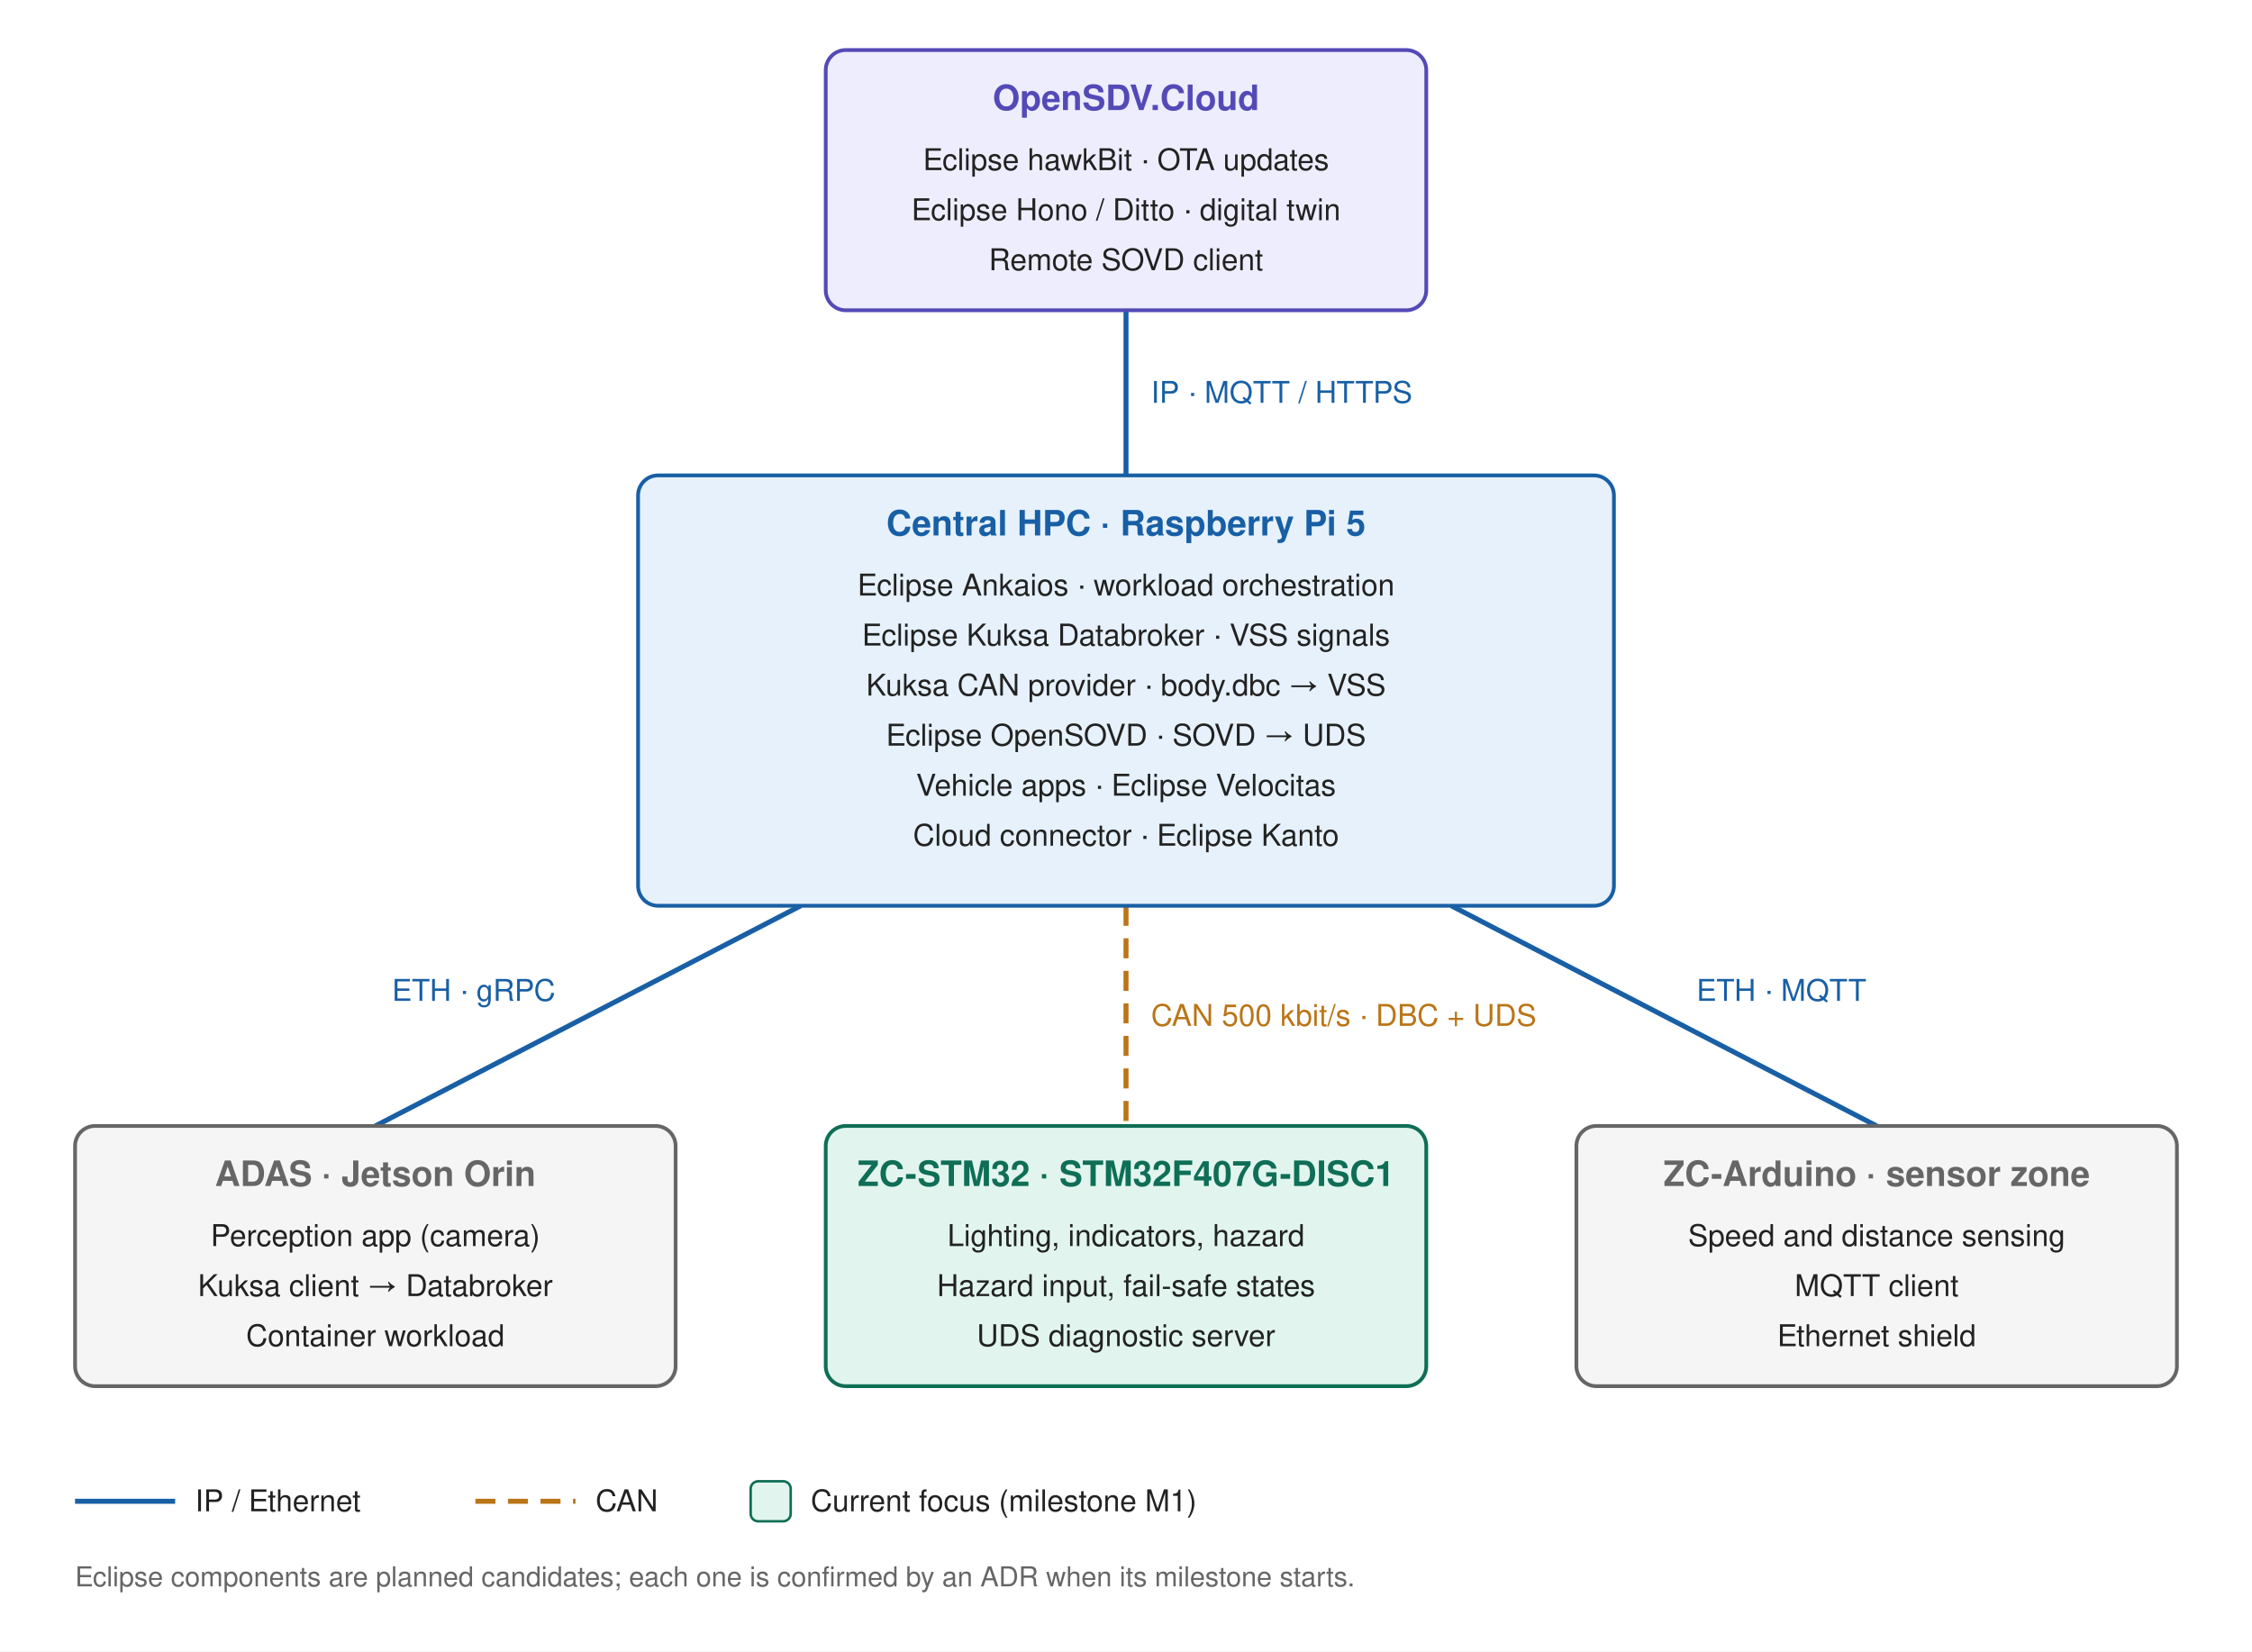
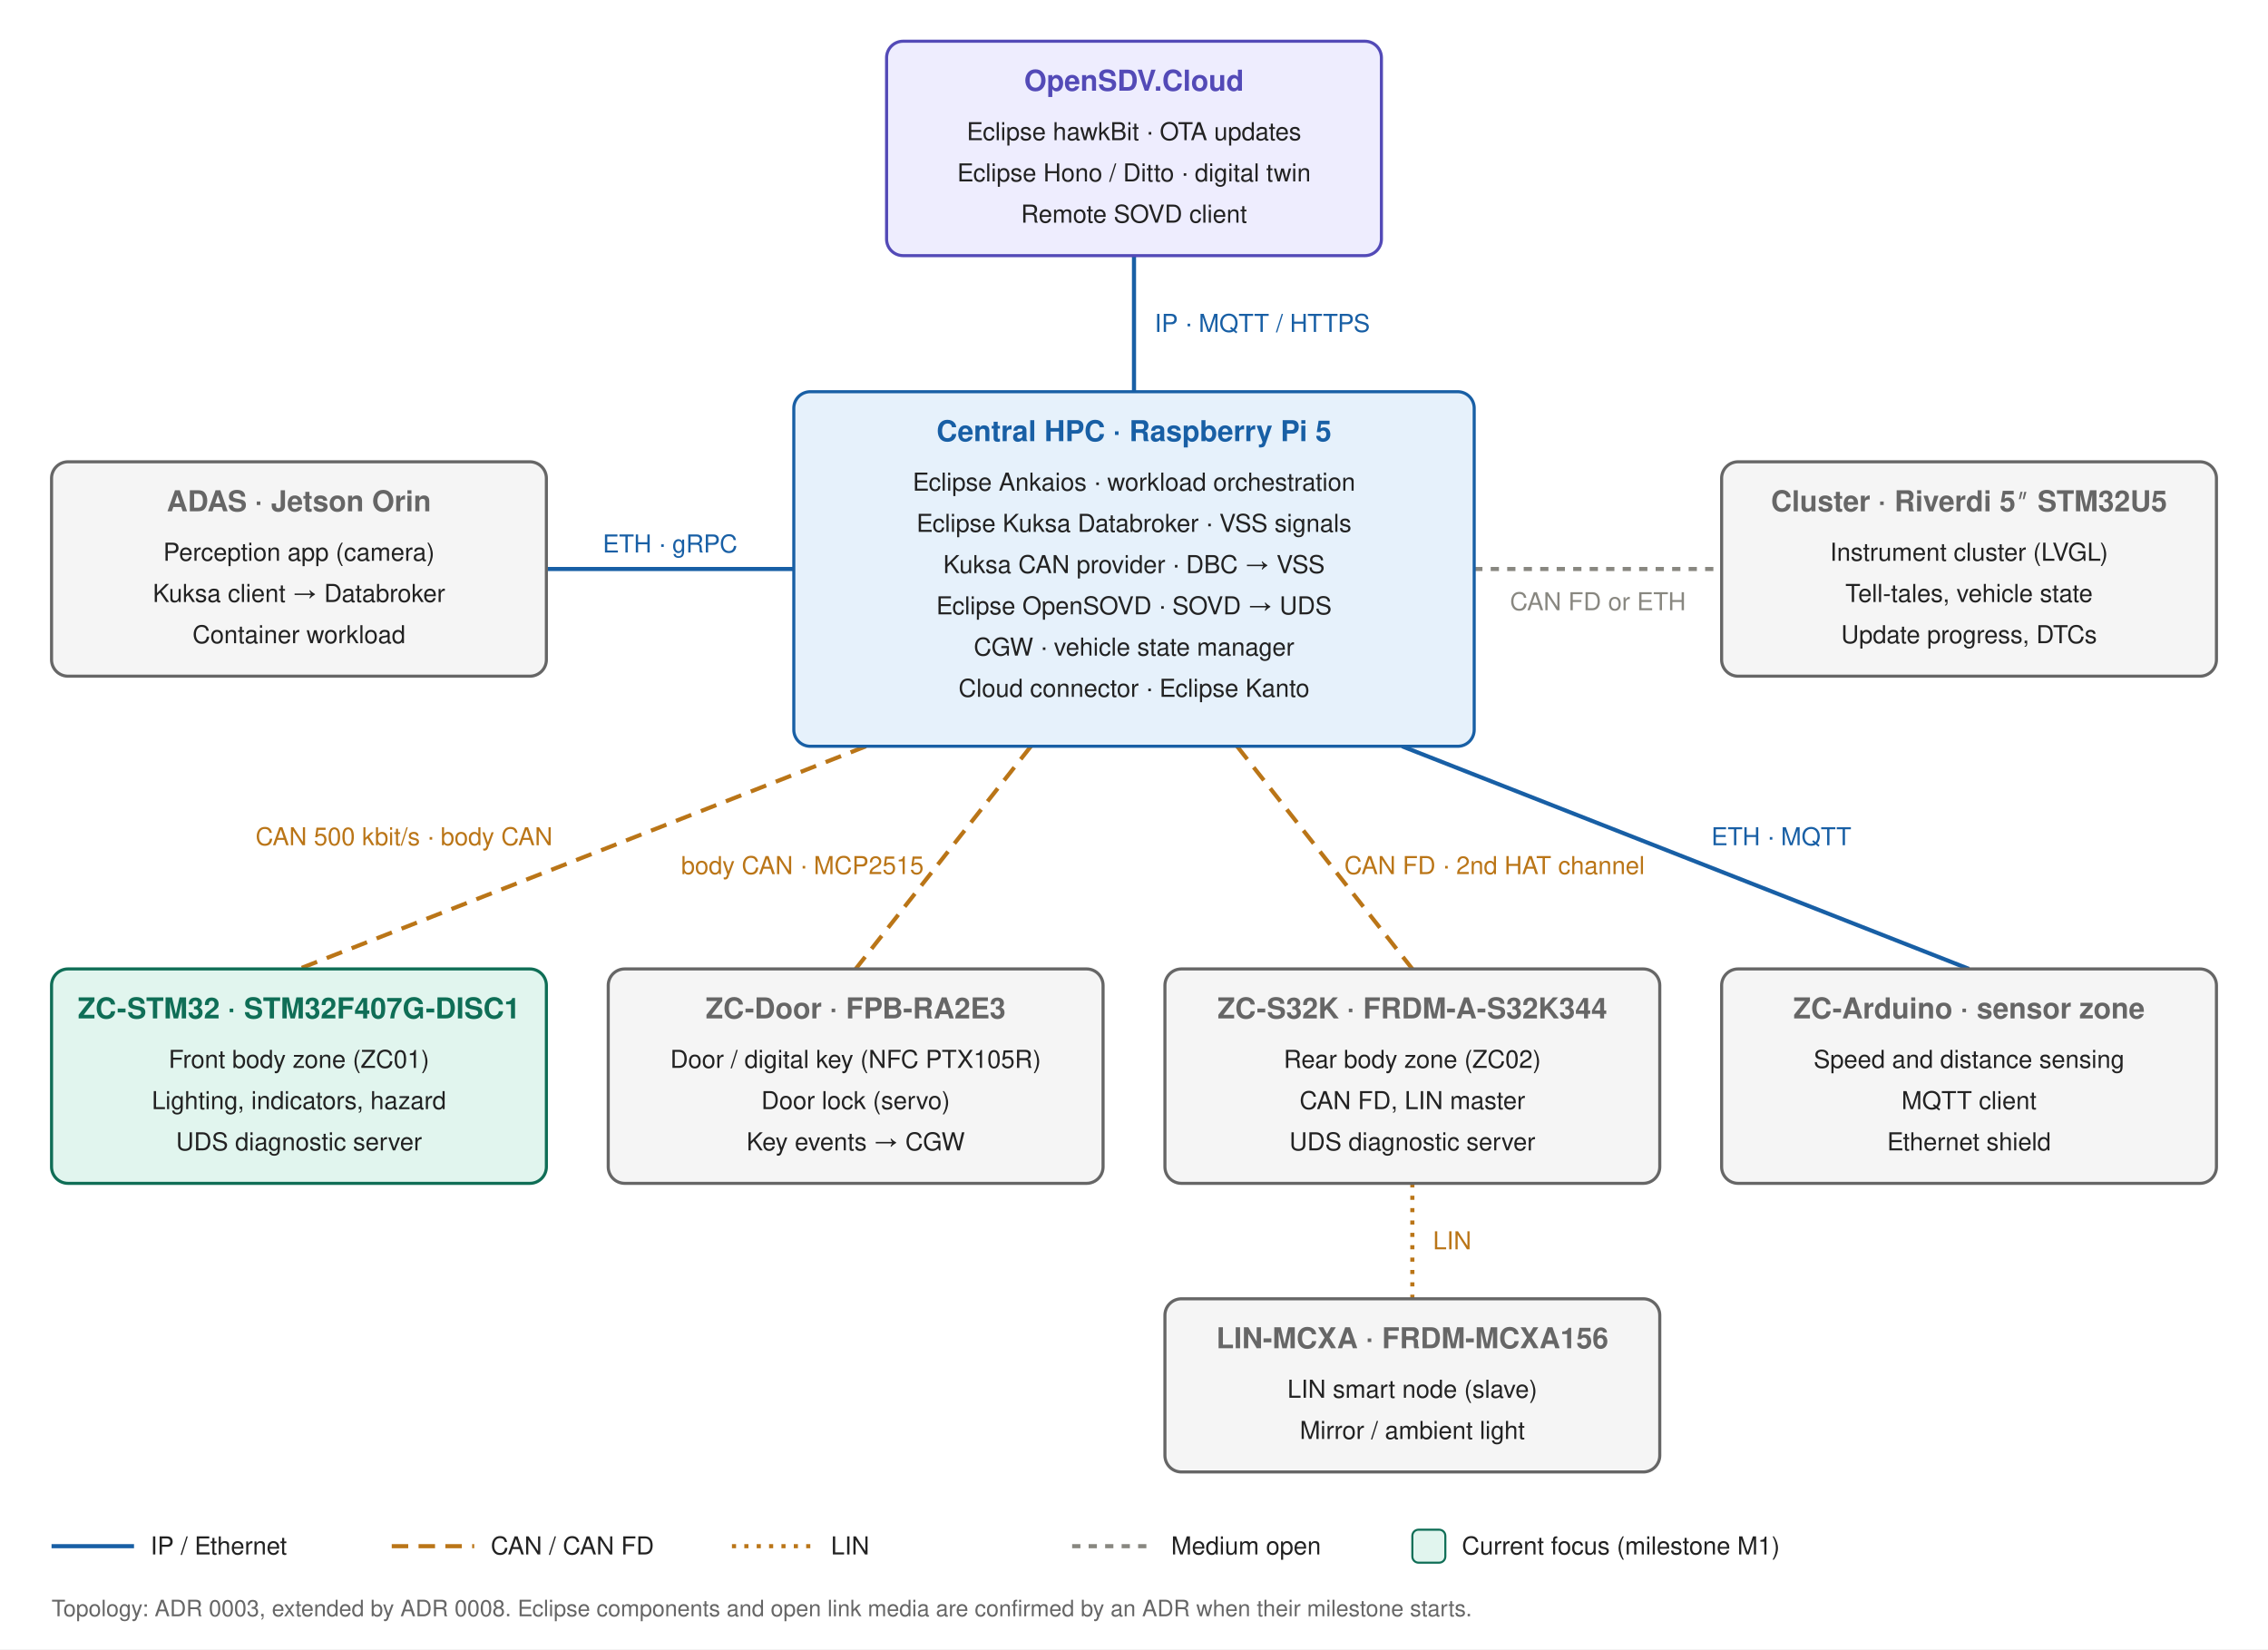
- <svg xmlns="http://www.w3.org/2000/svg" version="1.1" width="900" height="660" viewBox="0 0 900 660" content="&lt;mxfile host=&quot;Electron&quot; type=&quot;device&quot;&gt;&lt;diagram id=&quot;network&quot; name=&quot;Network view&quot;&gt;&lt;mxGraphModel dx=&quot;900&quot; dy=&quot;660&quot; grid=&quot;1&quot; gridSize=&quot;10&quot; guides=&quot;1&quot; page=&quot;1&quot; pageWidth=&quot;900&quot; pageHeight=&quot;660&quot; background=&quot;#FFFFFF&quot;&gt;&lt;root&gt;&lt;mxCell id=&quot;0&quot;/&gt;&lt;mxCell id=&quot;1&quot; parent=&quot;0&quot;/&gt;&lt;mxCell id=&quot;cloud&quot; value=&quot;&amp;lt;b style=&amp;quot;color:#534AB7;font-size:14px&amp;quot;&amp;gt;OpenSDV.Cloud&amp;lt;/b&amp;gt;&amp;lt;br&amp;gt;Eclipse hawkBit · OTA updates&amp;lt;br&amp;gt;Eclipse Hono / Ditto · digital twin&amp;lt;br&amp;gt;Remote SOVD client&quot; style=&quot;rounded=1;arcSize=6;whiteSpace=wrap;html=1;verticalAlign=top;spacingTop=6;fillColor=#EEEDFE;strokeColor=#534AB7;strokeWidth=1.5;fontFamily=Helvetica;fontSize=12;&quot; vertex=&quot;1&quot; parent=&quot;1&quot;&gt;&lt;mxGeometry x=&quot;330&quot; y=&quot;20&quot; width=&quot;240&quot; height=&quot;104&quot; as=&quot;geometry&quot;/&gt;&lt;/mxCell&gt;&lt;mxCell id=&quot;hpc&quot; value=&quot;&amp;lt;b style=&amp;quot;color:#185FA5;font-size:14px&amp;quot;&amp;gt;Central HPC · Raspberry Pi 5&amp;lt;/b&amp;gt;&amp;lt;br&amp;gt;Eclipse Ankaios · workload orchestration&amp;lt;br&amp;gt;Eclipse Kuksa Databroker · VSS signals&amp;lt;br&amp;gt;Kuksa CAN provider · body.dbc → VSS&amp;lt;br&amp;gt;Eclipse OpenSOVD · SOVD → UDS&amp;lt;br&amp;gt;Vehicle apps · Eclipse Velocitas&amp;lt;br&amp;gt;Cloud connector · Eclipse Kanto&quot; style=&quot;rounded=1;arcSize=6;whiteSpace=wrap;html=1;verticalAlign=top;spacingTop=6;fillColor=#E6F1FB;strokeColor=#185FA5;strokeWidth=1.5;fontFamily=Helvetica;fontSize=12;&quot; vertex=&quot;1&quot; parent=&quot;1&quot;&gt;&lt;mxGeometry x=&quot;255&quot; y=&quot;190&quot; width=&quot;390&quot; height=&quot;172&quot; as=&quot;geometry&quot;/&gt;&lt;/mxCell&gt;&lt;mxCell id=&quot;adas&quot; value=&quot;&amp;lt;b style=&amp;quot;color:#666666;font-size:14px&amp;quot;&amp;gt;ADAS · Jetson Orin&amp;lt;/b&amp;gt;&amp;lt;br&amp;gt;Perception app (camera)&amp;lt;br&amp;gt;Kuksa client → Databroker&amp;lt;br&amp;gt;Container workload&quot; style=&quot;rounded=1;arcSize=6;whiteSpace=wrap;html=1;verticalAlign=top;spacingTop=6;fillColor=#F5F5F5;strokeColor=#666666;strokeWidth=1.5;fontFamily=Helvetica;fontSize=12;&quot; vertex=&quot;1&quot; parent=&quot;1&quot;&gt;&lt;mxGeometry x=&quot;30&quot; y=&quot;450&quot; width=&quot;240&quot; height=&quot;104&quot; as=&quot;geometry&quot;/&gt;&lt;/mxCell&gt;&lt;mxCell id=&quot;stm32&quot; value=&quot;&amp;lt;b style=&amp;quot;color:#0F6E56;font-size:14px&amp;quot;&amp;gt;ZC-STM32 · STM32F407G-DISC1&amp;lt;/b&amp;gt;&amp;lt;br&amp;gt;Lighting, indicators, hazard&amp;lt;br&amp;gt;Hazard input, fail-safe states&amp;lt;br&amp;gt;UDS diagnostic server&quot; style=&quot;rounded=1;arcSize=6;whiteSpace=wrap;html=1;verticalAlign=top;spacingTop=6;fillColor=#E1F5EE;strokeColor=#0F6E56;strokeWidth=1.5;fontFamily=Helvetica;fontSize=12;&quot; vertex=&quot;1&quot; parent=&quot;1&quot;&gt;&lt;mxGeometry x=&quot;330&quot; y=&quot;450&quot; width=&quot;240&quot; height=&quot;104&quot; as=&quot;geometry&quot;/&gt;&lt;/mxCell&gt;&lt;mxCell id=&quot;ardu&quot; value=&quot;&amp;lt;b style=&amp;quot;color:#666666;font-size:14px&amp;quot;&amp;gt;ZC-Arduino · sensor zone&amp;lt;/b&amp;gt;&amp;lt;br&amp;gt;Speed and distance sensing&amp;lt;br&amp;gt;MQTT client&amp;lt;br&amp;gt;Ethernet shield&quot; style=&quot;rounded=1;arcSize=6;whiteSpace=wrap;html=1;verticalAlign=top;spacingTop=6;fillColor=#F5F5F5;strokeColor=#666666;strokeWidth=1.5;fontFamily=Helvetica;fontSize=12;&quot; vertex=&quot;1&quot; parent=&quot;1&quot;&gt;&lt;mxGeometry x=&quot;630&quot; y=&quot;450&quot; width=&quot;240&quot; height=&quot;104&quot; as=&quot;geometry&quot;/&gt;&lt;/mxCell&gt;&lt;mxCell id=&quot;e0&quot; value=&quot;IP · MQTT / HTTPS&quot; style=&quot;endArrow=none;html=1;strokeColor=#185FA5;strokeWidth=2;fontColor=#185FA5;fontSize=12;labelBackgroundColor=#FFFFFF;&quot; edge=&quot;1&quot; parent=&quot;1&quot; source=&quot;cloud&quot; target=&quot;hpc&quot;&gt;&lt;mxGeometry relative=&quot;1&quot; as=&quot;geometry&quot;/&gt;&lt;/mxCell&gt;&lt;mxCell id=&quot;e1&quot; value=&quot;ETH · gRPC&quot; style=&quot;endArrow=none;html=1;strokeColor=#185FA5;strokeWidth=2;fontColor=#185FA5;fontSize=12;labelBackgroundColor=#FFFFFF;&quot; edge=&quot;1&quot; parent=&quot;1&quot; source=&quot;hpc&quot; target=&quot;adas&quot;&gt;&lt;mxGeometry relative=&quot;1&quot; as=&quot;geometry&quot;/&gt;&lt;/mxCell&gt;&lt;mxCell id=&quot;e2&quot; value=&quot;CAN 500 kbit/s · DBC + UDS&quot; style=&quot;endArrow=none;html=1;strokeColor=#BA7517;strokeWidth=2;fontColor=#BA7517;fontSize=12;labelBackgroundColor=#FFFFFF;dashed=1;dashPattern=8 5;&quot; edge=&quot;1&quot; parent=&quot;1&quot; source=&quot;hpc&quot; target=&quot;stm32&quot;&gt;&lt;mxGeometry relative=&quot;1&quot; as=&quot;geometry&quot;/&gt;&lt;/mxCell&gt;&lt;mxCell id=&quot;e3&quot; value=&quot;ETH · MQTT&quot; style=&quot;endArrow=none;html=1;strokeColor=#185FA5;strokeWidth=2;fontColor=#185FA5;fontSize=12;labelBackgroundColor=#FFFFFF;&quot; edge=&quot;1&quot; parent=&quot;1&quot; source=&quot;hpc&quot; target=&quot;ardu&quot;&gt;&lt;mxGeometry relative=&quot;1&quot; as=&quot;geometry&quot;/&gt;&lt;/mxCell&gt;&lt;mxCell id=&quot;lg_eth&quot; value=&quot;&amp;lt;span style=&amp;quot;color:#185FA5&amp;quot;&amp;gt;━━&amp;lt;/span&amp;gt; IP / Ethernet   &amp;lt;span style=&amp;quot;color:#BA7517&amp;quot;&amp;gt;╍╍&amp;lt;/span&amp;gt; CAN   &amp;lt;span style=&amp;quot;background:#E1F5EE&amp;quot;&amp;gt;&amp;amp;nbsp;&amp;amp;nbsp;&amp;amp;nbsp;&amp;lt;/span&amp;gt; Current focus (milestone M1)&quot; style=&quot;text;html=1;align=left;verticalAlign=middle;fontFamily=Helvetica;fontSize=12;fontColor=#444444;&quot; vertex=&quot;1&quot; parent=&quot;1&quot;&gt;&lt;mxGeometry x=&quot;30&quot; y=&quot;590&quot; width=&quot;600&quot; height=&quot;20&quot; as=&quot;geometry&quot;/&gt;&lt;/mxCell&gt;&lt;mxCell id=&quot;lg_note&quot; value=&quot;Eclipse components are planned candidates; each one is confirmed by an ADR when its milestone starts.&quot; style=&quot;text;html=1;align=left;verticalAlign=middle;fontFamily=Helvetica;fontSize=12;fontColor=#444444;&quot; vertex=&quot;1&quot; parent=&quot;1&quot;&gt;&lt;mxGeometry x=&quot;30&quot; y=&quot;620&quot; width=&quot;840&quot; height=&quot;20&quot; as=&quot;geometry&quot;/&gt;&lt;/mxCell&gt;&lt;/root&gt;&lt;/mxGraphModel&gt;&lt;/diagram&gt;&lt;/mxfile&gt;">
-   <rect x="0" y="0" width="900" height="660" fill="#FFFFFF" />
-   <line x1="450" y1="124" x2="450" y2="190" stroke="#185FA5" stroke-width="2" />
-   <text x="460" y="161" font-family="Helvetica, Arial, sans-serif" font-size="12" font-weight="normal" text-anchor="start" fill="#185FA5">IP · MQTT / HTTPS</text>
-   <line x1="320" y1="362" x2="150" y2="450" stroke="#185FA5" stroke-width="2" />
-   <text x="222" y="400" font-family="Helvetica, Arial, sans-serif" font-size="12" font-weight="normal" text-anchor="end" fill="#185FA5">ETH · gRPC</text>
-   <line x1="450" y1="362" x2="450" y2="450" stroke="#BA7517" stroke-width="2" stroke-dasharray="8 5" />
-   <text x="460" y="410" font-family="Helvetica, Arial, sans-serif" font-size="12" font-weight="normal" text-anchor="start" fill="#BA7517">CAN 500 kbit/s · DBC + UDS</text>
-   <line x1="580" y1="362" x2="750" y2="450" stroke="#185FA5" stroke-width="2" />
-   <text x="678" y="400" font-family="Helvetica, Arial, sans-serif" font-size="12" font-weight="normal" text-anchor="start" fill="#185FA5">ETH · MQTT</text>
-   <rect x="330" y="20" width="240" height="104" rx="8" fill="#EEEDFE" stroke="#534AB7" stroke-width="1.5" />
-   <text x="450.0" y="44" font-family="Helvetica, Arial, sans-serif" font-size="14" font-weight="bold" text-anchor="middle" fill="#534AB7">OpenSDV.Cloud</text>
-   <text x="450.0" y="68" font-family="Helvetica, Arial, sans-serif" font-size="12" font-weight="normal" text-anchor="middle" fill="#222222">Eclipse hawkBit · OTA updates</text>
-   <text x="450.0" y="88" font-family="Helvetica, Arial, sans-serif" font-size="12" font-weight="normal" text-anchor="middle" fill="#222222">Eclipse Hono / Ditto · digital twin</text>
-   <text x="450.0" y="108" font-family="Helvetica, Arial, sans-serif" font-size="12" font-weight="normal" text-anchor="middle" fill="#222222">Remote SOVD client</text>
-   <rect x="255" y="190" width="390" height="172" rx="8" fill="#E6F1FB" stroke="#185FA5" stroke-width="1.5" />
-   <text x="450.0" y="214" font-family="Helvetica, Arial, sans-serif" font-size="14" font-weight="bold" text-anchor="middle" fill="#185FA5">Central HPC · Raspberry Pi 5</text>
-   <text x="450.0" y="238" font-family="Helvetica, Arial, sans-serif" font-size="12" font-weight="normal" text-anchor="middle" fill="#222222">Eclipse Ankaios · workload orchestration</text>
-   <text x="450.0" y="258" font-family="Helvetica, Arial, sans-serif" font-size="12" font-weight="normal" text-anchor="middle" fill="#222222">Eclipse Kuksa Databroker · VSS signals</text>
-   <text x="450.0" y="278" font-family="Helvetica, Arial, sans-serif" font-size="12" font-weight="normal" text-anchor="middle" fill="#222222">Kuksa CAN provider · body.dbc → VSS</text>
-   <text x="450.0" y="298" font-family="Helvetica, Arial, sans-serif" font-size="12" font-weight="normal" text-anchor="middle" fill="#222222">Eclipse OpenSOVD · SOVD → UDS</text>
-   <text x="450.0" y="318" font-family="Helvetica, Arial, sans-serif" font-size="12" font-weight="normal" text-anchor="middle" fill="#222222">Vehicle apps · Eclipse Velocitas</text>
-   <text x="450.0" y="338" font-family="Helvetica, Arial, sans-serif" font-size="12" font-weight="normal" text-anchor="middle" fill="#222222">Cloud connector · Eclipse Kanto</text>
-   <rect x="30" y="450" width="240" height="104" rx="8" fill="#F5F5F5" stroke="#666666" stroke-width="1.5" />
-   <text x="150.0" y="474" font-family="Helvetica, Arial, sans-serif" font-size="14" font-weight="bold" text-anchor="middle" fill="#666666">ADAS · Jetson Orin</text>
-   <text x="150.0" y="498" font-family="Helvetica, Arial, sans-serif" font-size="12" font-weight="normal" text-anchor="middle" fill="#222222">Perception app (camera)</text>
-   <text x="150.0" y="518" font-family="Helvetica, Arial, sans-serif" font-size="12" font-weight="normal" text-anchor="middle" fill="#222222">Kuksa client → Databroker</text>
-   <text x="150.0" y="538" font-family="Helvetica, Arial, sans-serif" font-size="12" font-weight="normal" text-anchor="middle" fill="#222222">Container workload</text>
-   <rect x="330" y="450" width="240" height="104" rx="8" fill="#E1F5EE" stroke="#0F6E56" stroke-width="1.5" />
-   <text x="450.0" y="474" font-family="Helvetica, Arial, sans-serif" font-size="14" font-weight="bold" text-anchor="middle" fill="#0F6E56">ZC-STM32 · STM32F407G-DISC1</text>
-   <text x="450.0" y="498" font-family="Helvetica, Arial, sans-serif" font-size="12" font-weight="normal" text-anchor="middle" fill="#222222">Lighting, indicators, hazard</text>
-   <text x="450.0" y="518" font-family="Helvetica, Arial, sans-serif" font-size="12" font-weight="normal" text-anchor="middle" fill="#222222">Hazard input, fail-safe states</text>
-   <text x="450.0" y="538" font-family="Helvetica, Arial, sans-serif" font-size="12" font-weight="normal" text-anchor="middle" fill="#222222">UDS diagnostic server</text>
-   <rect x="630" y="450" width="240" height="104" rx="8" fill="#F5F5F5" stroke="#666666" stroke-width="1.5" />
-   <text x="750.0" y="474" font-family="Helvetica, Arial, sans-serif" font-size="14" font-weight="bold" text-anchor="middle" fill="#666666">ZC-Arduino · sensor zone</text>
-   <text x="750.0" y="498" font-family="Helvetica, Arial, sans-serif" font-size="12" font-weight="normal" text-anchor="middle" fill="#222222">Speed and distance sensing</text>
-   <text x="750.0" y="518" font-family="Helvetica, Arial, sans-serif" font-size="12" font-weight="normal" text-anchor="middle" fill="#222222">MQTT client</text>
-   <text x="750.0" y="538" font-family="Helvetica, Arial, sans-serif" font-size="12" font-weight="normal" text-anchor="middle" fill="#222222">Ethernet shield</text>
-   <line x1="30" y1="600" x2="70" y2="600" stroke="#185FA5" stroke-width="2" />
-   <text x="78" y="604" font-family="Helvetica, Arial, sans-serif" font-size="12" font-weight="normal" text-anchor="start" fill="#222222">IP / Ethernet</text>
-   <line x1="190" y1="600" x2="230" y2="600" stroke="#BA7517" stroke-width="2" stroke-dasharray="8 5" />
-   <text x="238" y="604" font-family="Helvetica, Arial, sans-serif" font-size="12" font-weight="normal" text-anchor="start" fill="#222222">CAN</text>
-   <rect x="300" y="592" width="16" height="16" rx="3" fill="#E1F5EE" stroke="#0F6E56" />
-   <text x="324" y="604" font-family="Helvetica, Arial, sans-serif" font-size="12" font-weight="normal" text-anchor="start" fill="#222222">Current focus (milestone M1)</text>
-   <text x="30" y="634" font-family="Helvetica, Arial, sans-serif" font-size="11" font-weight="normal" text-anchor="start" fill="#666666">Eclipse components are planned candidates; each one is confirmed by an ADR when its milestone starts.</text>
+ <svg xmlns="http://www.w3.org/2000/svg" version="1.1" width="1100" height="800" viewBox="0 0 1100 800" content="&lt;mxfile host=&quot;Electron&quot; type=&quot;device&quot;&gt;&lt;diagram id=&quot;network&quot; name=&quot;Network view&quot;&gt;&lt;mxGraphModel dx=&quot;1100&quot; dy=&quot;800&quot; grid=&quot;1&quot; gridSize=&quot;10&quot; guides=&quot;1&quot; page=&quot;1&quot; pageWidth=&quot;1100&quot; pageHeight=&quot;800&quot; background=&quot;#FFFFFF&quot;&gt;&lt;root&gt;&lt;mxCell id=&quot;0&quot;/&gt;&lt;mxCell id=&quot;1&quot; parent=&quot;0&quot;/&gt;&lt;mxCell id=&quot;cloud&quot; value=&quot;&amp;lt;b style=&amp;quot;color:#534AB7;font-size:14px&amp;quot;&amp;gt;OpenSDV.Cloud&amp;lt;/b&amp;gt;&amp;lt;br&amp;gt;Eclipse hawkBit · OTA updates&amp;lt;br&amp;gt;Eclipse Hono / Ditto · digital twin&amp;lt;br&amp;gt;Remote SOVD client&quot; style=&quot;rounded=1;arcSize=6;whiteSpace=wrap;html=1;verticalAlign=top;spacingTop=6;fillColor=#EEEDFE;strokeColor=#534AB7;strokeWidth=1.5;fontFamily=Helvetica;fontSize=12;&quot; vertex=&quot;1&quot; parent=&quot;1&quot;&gt;&lt;mxGeometry x=&quot;430&quot; y=&quot;20&quot; width=&quot;240&quot; height=&quot;104&quot; as=&quot;geometry&quot;/&gt;&lt;/mxCell&gt;&lt;mxCell id=&quot;hpc&quot; value=&quot;&amp;lt;b style=&amp;quot;color:#185FA5;font-size:14px&amp;quot;&amp;gt;Central HPC · Raspberry Pi 5&amp;lt;/b&amp;gt;&amp;lt;br&amp;gt;Eclipse Ankaios · workload orchestration&amp;lt;br&amp;gt;Eclipse Kuksa Databroker · VSS signals&amp;lt;br&amp;gt;Kuksa CAN provider · DBC → VSS&amp;lt;br&amp;gt;Eclipse OpenSOVD · SOVD → UDS&amp;lt;br&amp;gt;CGW · vehicle state manager&amp;lt;br&amp;gt;Cloud connector · Eclipse Kanto&quot; style=&quot;rounded=1;arcSize=6;whiteSpace=wrap;html=1;verticalAlign=top;spacingTop=6;fillColor=#E6F1FB;strokeColor=#185FA5;strokeWidth=1.5;fontFamily=Helvetica;fontSize=12;&quot; vertex=&quot;1&quot; parent=&quot;1&quot;&gt;&lt;mxGeometry x=&quot;385&quot; y=&quot;190&quot; width=&quot;330&quot; height=&quot;172&quot; as=&quot;geometry&quot;/&gt;&lt;/mxCell&gt;&lt;mxCell id=&quot;adas&quot; value=&quot;&amp;lt;b style=&amp;quot;color:#666666;font-size:14px&amp;quot;&amp;gt;ADAS · Jetson Orin&amp;lt;/b&amp;gt;&amp;lt;br&amp;gt;Perception app (camera)&amp;lt;br&amp;gt;Kuksa client → Databroker&amp;lt;br&amp;gt;Container workload&quot; style=&quot;rounded=1;arcSize=6;whiteSpace=wrap;html=1;verticalAlign=top;spacingTop=6;fillColor=#F5F5F5;strokeColor=#666666;strokeWidth=1.5;fontFamily=Helvetica;fontSize=12;&quot; vertex=&quot;1&quot; parent=&quot;1&quot;&gt;&lt;mxGeometry x=&quot;25&quot; y=&quot;224&quot; width=&quot;240&quot; height=&quot;104&quot; as=&quot;geometry&quot;/&gt;&lt;/mxCell&gt;&lt;mxCell id=&quot;cluster&quot; value=&quot;&amp;lt;b style=&amp;quot;color:#666666;font-size:14px&amp;quot;&amp;gt;Cluster · Riverdi 5″ STM32U5&amp;lt;/b&amp;gt;&amp;lt;br&amp;gt;Instrument cluster (LVGL)&amp;lt;br&amp;gt;Tell-tales, vehicle state&amp;lt;br&amp;gt;Update progress, DTCs&quot; style=&quot;rounded=1;arcSize=6;whiteSpace=wrap;html=1;verticalAlign=top;spacingTop=6;fillColor=#F5F5F5;strokeColor=#666666;strokeWidth=1.5;fontFamily=Helvetica;fontSize=12;&quot; vertex=&quot;1&quot; parent=&quot;1&quot;&gt;&lt;mxGeometry x=&quot;835&quot; y=&quot;224&quot; width=&quot;240&quot; height=&quot;104&quot; as=&quot;geometry&quot;/&gt;&lt;/mxCell&gt;&lt;mxCell id=&quot;stm32&quot; value=&quot;&amp;lt;b style=&amp;quot;color:#0F6E56;font-size:14px&amp;quot;&amp;gt;ZC-STM32 · STM32F407G-DISC1&amp;lt;/b&amp;gt;&amp;lt;br&amp;gt;Front body zone (ZC01)&amp;lt;br&amp;gt;Lighting, indicators, hazard&amp;lt;br&amp;gt;UDS diagnostic server&quot; style=&quot;rounded=1;arcSize=6;whiteSpace=wrap;html=1;verticalAlign=top;spacingTop=6;fillColor=#E1F5EE;strokeColor=#0F6E56;strokeWidth=1.5;fontFamily=Helvetica;fontSize=12;&quot; vertex=&quot;1&quot; parent=&quot;1&quot;&gt;&lt;mxGeometry x=&quot;25&quot; y=&quot;470&quot; width=&quot;240&quot; height=&quot;104&quot; as=&quot;geometry&quot;/&gt;&lt;/mxCell&gt;&lt;mxCell id=&quot;door&quot; value=&quot;&amp;lt;b style=&amp;quot;color:#666666;font-size:14px&amp;quot;&amp;gt;ZC-Door · FPB-RA2E3&amp;lt;/b&amp;gt;&amp;lt;br&amp;gt;Door / digital key (NFC PTX105R)&amp;lt;br&amp;gt;Door lock (servo)&amp;lt;br&amp;gt;Key events → CGW&quot; style=&quot;rounded=1;arcSize=6;whiteSpace=wrap;html=1;verticalAlign=top;spacingTop=6;fillColor=#F5F5F5;strokeColor=#666666;strokeWidth=1.5;fontFamily=Helvetica;fontSize=12;&quot; vertex=&quot;1&quot; parent=&quot;1&quot;&gt;&lt;mxGeometry x=&quot;295&quot; y=&quot;470&quot; width=&quot;240&quot; height=&quot;104&quot; as=&quot;geometry&quot;/&gt;&lt;/mxCell&gt;&lt;mxCell id=&quot;s32k&quot; value=&quot;&amp;lt;b style=&amp;quot;color:#666666;font-size:14px&amp;quot;&amp;gt;ZC-S32K · FRDM-A-S32K344&amp;lt;/b&amp;gt;&amp;lt;br&amp;gt;Rear body zone (ZC02)&amp;lt;br&amp;gt;CAN FD, LIN master&amp;lt;br&amp;gt;UDS diagnostic server&quot; style=&quot;rounded=1;arcSize=6;whiteSpace=wrap;html=1;verticalAlign=top;spacingTop=6;fillColor=#F5F5F5;strokeColor=#666666;strokeWidth=1.5;fontFamily=Helvetica;fontSize=12;&quot; vertex=&quot;1&quot; parent=&quot;1&quot;&gt;&lt;mxGeometry x=&quot;565&quot; y=&quot;470&quot; width=&quot;240&quot; height=&quot;104&quot; as=&quot;geometry&quot;/&gt;&lt;/mxCell&gt;&lt;mxCell id=&quot;ardu&quot; value=&quot;&amp;lt;b style=&amp;quot;color:#666666;font-size:14px&amp;quot;&amp;gt;ZC-Arduino · sensor zone&amp;lt;/b&amp;gt;&amp;lt;br&amp;gt;Speed and distance sensing&amp;lt;br&amp;gt;MQTT client&amp;lt;br&amp;gt;Ethernet shield&quot; style=&quot;rounded=1;arcSize=6;whiteSpace=wrap;html=1;verticalAlign=top;spacingTop=6;fillColor=#F5F5F5;strokeColor=#666666;strokeWidth=1.5;fontFamily=Helvetica;fontSize=12;&quot; vertex=&quot;1&quot; parent=&quot;1&quot;&gt;&lt;mxGeometry x=&quot;835&quot; y=&quot;470&quot; width=&quot;240&quot; height=&quot;104&quot; as=&quot;geometry&quot;/&gt;&lt;/mxCell&gt;&lt;mxCell id=&quot;lin&quot; value=&quot;&amp;lt;b style=&amp;quot;color:#666666;font-size:14px&amp;quot;&amp;gt;LIN-MCXA · FRDM-MCXA156&amp;lt;/b&amp;gt;&amp;lt;br&amp;gt;LIN smart node (slave)&amp;lt;br&amp;gt;Mirror / ambient light&quot; style=&quot;rounded=1;arcSize=6;whiteSpace=wrap;html=1;verticalAlign=top;spacingTop=6;fillColor=#F5F5F5;strokeColor=#666666;strokeWidth=1.5;fontFamily=Helvetica;fontSize=12;&quot; vertex=&quot;1&quot; parent=&quot;1&quot;&gt;&lt;mxGeometry x=&quot;565&quot; y=&quot;630&quot; width=&quot;240&quot; height=&quot;84&quot; as=&quot;geometry&quot;/&gt;&lt;/mxCell&gt;&lt;mxCell id=&quot;e0&quot; value=&quot;IP · MQTT / HTTPS&quot; style=&quot;endArrow=none;html=1;strokeColor=#185FA5;strokeWidth=2;fontColor=#185FA5;fontSize=12;labelBackgroundColor=#FFFFFF;&quot; edge=&quot;1&quot; parent=&quot;1&quot; source=&quot;cloud&quot; target=&quot;hpc&quot;&gt;&lt;mxGeometry relative=&quot;1&quot; as=&quot;geometry&quot;/&gt;&lt;/mxCell&gt;&lt;mxCell id=&quot;e1&quot; value=&quot;ETH · gRPC&quot; style=&quot;endArrow=none;html=1;strokeColor=#185FA5;strokeWidth=2;fontColor=#185FA5;fontSize=12;labelBackgroundColor=#FFFFFF;&quot; edge=&quot;1&quot; parent=&quot;1&quot; source=&quot;hpc&quot; target=&quot;adas&quot;&gt;&lt;mxGeometry relative=&quot;1&quot; as=&quot;geometry&quot;/&gt;&lt;/mxCell&gt;&lt;mxCell id=&quot;e5&quot; value=&quot;CAN FD or ETH&quot; style=&quot;endArrow=none;html=1;strokeColor=#888780;strokeWidth=2;fontColor=#888780;fontSize=12;labelBackgroundColor=#FFFFFF;dashed=1;dashPattern=4 4;&quot; edge=&quot;1&quot; parent=&quot;1&quot; source=&quot;hpc&quot; target=&quot;cluster&quot;&gt;&lt;mxGeometry relative=&quot;1&quot; as=&quot;geometry&quot;/&gt;&lt;/mxCell&gt;&lt;mxCell id=&quot;e2&quot; value=&quot;CAN 500 kbit/s · body CAN&quot; style=&quot;endArrow=none;html=1;strokeColor=#BA7517;strokeWidth=2;fontColor=#BA7517;fontSize=12;labelBackgroundColor=#FFFFFF;dashed=1;dashPattern=8 5;&quot; edge=&quot;1&quot; parent=&quot;1&quot; source=&quot;hpc&quot; target=&quot;stm32&quot;&gt;&lt;mxGeometry relative=&quot;1&quot; as=&quot;geometry&quot;/&gt;&lt;/mxCell&gt;&lt;mxCell id=&quot;e6&quot; value=&quot;body CAN · MCP2515&quot; style=&quot;endArrow=none;html=1;strokeColor=#BA7517;strokeWidth=2;fontColor=#BA7517;fontSize=12;labelBackgroundColor=#FFFFFF;dashed=1;dashPattern=8 5;&quot; edge=&quot;1&quot; parent=&quot;1&quot; source=&quot;hpc&quot; target=&quot;door&quot;&gt;&lt;mxGeometry relative=&quot;1&quot; as=&quot;geometry&quot;/&gt;&lt;/mxCell&gt;&lt;mxCell id=&quot;e7&quot; value=&quot;CAN FD · 2nd HAT channel&quot; style=&quot;endArrow=none;html=1;strokeColor=#BA7517;strokeWidth=2;fontColor=#BA7517;fontSize=12;labelBackgroundColor=#FFFFFF;dashed=1;dashPattern=8 5;&quot; edge=&quot;1&quot; parent=&quot;1&quot; source=&quot;hpc&quot; target=&quot;s32k&quot;&gt;&lt;mxGeometry relative=&quot;1&quot; as=&quot;geometry&quot;/&gt;&lt;/mxCell&gt;&lt;mxCell id=&quot;e3&quot; value=&quot;ETH · MQTT&quot; style=&quot;endArrow=none;html=1;strokeColor=#185FA5;strokeWidth=2;fontColor=#185FA5;fontSize=12;labelBackgroundColor=#FFFFFF;&quot; edge=&quot;1&quot; parent=&quot;1&quot; source=&quot;hpc&quot; target=&quot;ardu&quot;&gt;&lt;mxGeometry relative=&quot;1&quot; as=&quot;geometry&quot;/&gt;&lt;/mxCell&gt;&lt;mxCell id=&quot;e8&quot; value=&quot;LIN&quot; style=&quot;endArrow=none;html=1;strokeColor=#BA7517;strokeWidth=2;fontColor=#BA7517;fontSize=12;labelBackgroundColor=#FFFFFF;dashed=1;dashPattern=2 4;&quot; edge=&quot;1&quot; parent=&quot;1&quot; source=&quot;s32k&quot; target=&quot;lin&quot;&gt;&lt;mxGeometry relative=&quot;1&quot; as=&quot;geometry&quot;/&gt;&lt;/mxCell&gt;&lt;mxCell id=&quot;lg_eth&quot; value=&quot;&amp;lt;span style=&amp;quot;color:#185FA5&amp;quot;&amp;gt;━━&amp;lt;/span&amp;gt; IP / Ethernet   &amp;lt;span style=&amp;quot;color:#BA7517&amp;quot;&amp;gt;╍╍&amp;lt;/span&amp;gt; CAN / CAN FD   &amp;lt;span style=&amp;quot;color:#BA7517&amp;quot;&amp;gt;┄┄&amp;lt;/span&amp;gt; LIN   &amp;lt;span style=&amp;quot;color:#888780&amp;quot;&amp;gt;╌╌&amp;lt;/span&amp;gt; Medium open   &amp;lt;span style=&amp;quot;background:#E1F5EE&amp;quot;&amp;gt;&amp;amp;nbsp;&amp;amp;nbsp;&amp;amp;nbsp;&amp;lt;/span&amp;gt; Current focus (milestone M1)&quot; style=&quot;text;html=1;align=left;verticalAlign=middle;fontFamily=Helvetica;fontSize=12;fontColor=#444444;&quot; vertex=&quot;1&quot; parent=&quot;1&quot;&gt;&lt;mxGeometry x=&quot;25&quot; y=&quot;740&quot; width=&quot;900&quot; height=&quot;20&quot; as=&quot;geometry&quot;/&gt;&lt;/mxCell&gt;&lt;mxCell id=&quot;lg_note&quot; value=&quot;Topology: ADR 0003, extended by ADR 0008. Eclipse components and open link media are confirmed by an ADR when their milestone starts.&quot; style=&quot;text;html=1;align=left;verticalAlign=middle;fontFamily=Helvetica;fontSize=12;fontColor=#444444;&quot; vertex=&quot;1&quot; parent=&quot;1&quot;&gt;&lt;mxGeometry x=&quot;25&quot; y=&quot;772&quot; width=&quot;1050&quot; height=&quot;20&quot; as=&quot;geometry&quot;/&gt;&lt;/mxCell&gt;&lt;/root&gt;&lt;/mxGraphModel&gt;&lt;/diagram&gt;&lt;/mxfile&gt;">
+   <rect x="0" y="0" width="1100" height="800" fill="#FFFFFF" />
+   <line x1="550" y1="124" x2="550" y2="190" stroke="#185FA5" stroke-width="2" />
+   <text x="560" y="161" font-family="Helvetica, Arial, sans-serif" font-size="12" font-weight="normal" text-anchor="start" fill="#185FA5">IP · MQTT / HTTPS</text>
+   <line x1="385" y1="276" x2="265" y2="276" stroke="#185FA5" stroke-width="2" />
+   <text x="325" y="268" font-family="Helvetica, Arial, sans-serif" font-size="12" font-weight="normal" text-anchor="middle" fill="#185FA5">ETH · gRPC</text>
+   <line x1="715" y1="276" x2="835" y2="276" stroke="#888780" stroke-width="2" stroke-dasharray="4 4" />
+   <text x="775" y="296" font-family="Helvetica, Arial, sans-serif" font-size="12" font-weight="normal" text-anchor="middle" fill="#888780">CAN FD or ETH</text>
+   <line x1="420" y1="362" x2="145" y2="470" stroke="#BA7517" stroke-width="2" stroke-dasharray="8 5" />
+   <text x="268" y="410" font-family="Helvetica, Arial, sans-serif" font-size="12" font-weight="normal" text-anchor="end" fill="#BA7517">CAN 500 kbit/s · body CAN</text>
+   <line x1="500" y1="362" x2="415" y2="470" stroke="#BA7517" stroke-width="2" stroke-dasharray="8 5" />
+   <text x="448" y="424" font-family="Helvetica, Arial, sans-serif" font-size="12" font-weight="normal" text-anchor="end" fill="#BA7517">body CAN · MCP2515</text>
+   <line x1="600" y1="362" x2="685" y2="470" stroke="#BA7517" stroke-width="2" stroke-dasharray="8 5" />
+   <text x="652" y="424" font-family="Helvetica, Arial, sans-serif" font-size="12" font-weight="normal" text-anchor="start" fill="#BA7517">CAN FD · 2nd HAT channel</text>
+   <line x1="680" y1="362" x2="955" y2="470" stroke="#185FA5" stroke-width="2" />
+   <text x="830" y="410" font-family="Helvetica, Arial, sans-serif" font-size="12" font-weight="normal" text-anchor="start" fill="#185FA5">ETH · MQTT</text>
+   <line x1="685" y1="574" x2="685" y2="630" stroke="#BA7517" stroke-width="2" stroke-dasharray="2 4" />
+   <text x="695" y="606" font-family="Helvetica, Arial, sans-serif" font-size="12" font-weight="normal" text-anchor="start" fill="#BA7517">LIN</text>
+   <rect x="430" y="20" width="240" height="104" rx="8" fill="#EEEDFE" stroke="#534AB7" stroke-width="1.5" />
+   <text x="550.0" y="44" font-family="Helvetica, Arial, sans-serif" font-size="14" font-weight="bold" text-anchor="middle" fill="#534AB7">OpenSDV.Cloud</text>
+   <text x="550.0" y="68" font-family="Helvetica, Arial, sans-serif" font-size="12" font-weight="normal" text-anchor="middle" fill="#222222">Eclipse hawkBit · OTA updates</text>
+   <text x="550.0" y="88" font-family="Helvetica, Arial, sans-serif" font-size="12" font-weight="normal" text-anchor="middle" fill="#222222">Eclipse Hono / Ditto · digital twin</text>
+   <text x="550.0" y="108" font-family="Helvetica, Arial, sans-serif" font-size="12" font-weight="normal" text-anchor="middle" fill="#222222">Remote SOVD client</text>
+   <rect x="385" y="190" width="330" height="172" rx="8" fill="#E6F1FB" stroke="#185FA5" stroke-width="1.5" />
+   <text x="550.0" y="214" font-family="Helvetica, Arial, sans-serif" font-size="14" font-weight="bold" text-anchor="middle" fill="#185FA5">Central HPC · Raspberry Pi 5</text>
+   <text x="550.0" y="238" font-family="Helvetica, Arial, sans-serif" font-size="12" font-weight="normal" text-anchor="middle" fill="#222222">Eclipse Ankaios · workload orchestration</text>
+   <text x="550.0" y="258" font-family="Helvetica, Arial, sans-serif" font-size="12" font-weight="normal" text-anchor="middle" fill="#222222">Eclipse Kuksa Databroker · VSS signals</text>
+   <text x="550.0" y="278" font-family="Helvetica, Arial, sans-serif" font-size="12" font-weight="normal" text-anchor="middle" fill="#222222">Kuksa CAN provider · DBC → VSS</text>
+   <text x="550.0" y="298" font-family="Helvetica, Arial, sans-serif" font-size="12" font-weight="normal" text-anchor="middle" fill="#222222">Eclipse OpenSOVD · SOVD → UDS</text>
+   <text x="550.0" y="318" font-family="Helvetica, Arial, sans-serif" font-size="12" font-weight="normal" text-anchor="middle" fill="#222222">CGW · vehicle state manager</text>
+   <text x="550.0" y="338" font-family="Helvetica, Arial, sans-serif" font-size="12" font-weight="normal" text-anchor="middle" fill="#222222">Cloud connector · Eclipse Kanto</text>
+   <rect x="25" y="224" width="240" height="104" rx="8" fill="#F5F5F5" stroke="#666666" stroke-width="1.5" />
+   <text x="145.0" y="248" font-family="Helvetica, Arial, sans-serif" font-size="14" font-weight="bold" text-anchor="middle" fill="#666666">ADAS · Jetson Orin</text>
+   <text x="145.0" y="272" font-family="Helvetica, Arial, sans-serif" font-size="12" font-weight="normal" text-anchor="middle" fill="#222222">Perception app (camera)</text>
+   <text x="145.0" y="292" font-family="Helvetica, Arial, sans-serif" font-size="12" font-weight="normal" text-anchor="middle" fill="#222222">Kuksa client → Databroker</text>
+   <text x="145.0" y="312" font-family="Helvetica, Arial, sans-serif" font-size="12" font-weight="normal" text-anchor="middle" fill="#222222">Container workload</text>
+   <rect x="835" y="224" width="240" height="104" rx="8" fill="#F5F5F5" stroke="#666666" stroke-width="1.5" />
+   <text x="955.0" y="248" font-family="Helvetica, Arial, sans-serif" font-size="14" font-weight="bold" text-anchor="middle" fill="#666666">Cluster · Riverdi 5″ STM32U5</text>
+   <text x="955.0" y="272" font-family="Helvetica, Arial, sans-serif" font-size="12" font-weight="normal" text-anchor="middle" fill="#222222">Instrument cluster (LVGL)</text>
+   <text x="955.0" y="292" font-family="Helvetica, Arial, sans-serif" font-size="12" font-weight="normal" text-anchor="middle" fill="#222222">Tell-tales, vehicle state</text>
+   <text x="955.0" y="312" font-family="Helvetica, Arial, sans-serif" font-size="12" font-weight="normal" text-anchor="middle" fill="#222222">Update progress, DTCs</text>
+   <rect x="25" y="470" width="240" height="104" rx="8" fill="#E1F5EE" stroke="#0F6E56" stroke-width="1.5" />
+   <text x="145.0" y="494" font-family="Helvetica, Arial, sans-serif" font-size="14" font-weight="bold" text-anchor="middle" fill="#0F6E56">ZC-STM32 · STM32F407G-DISC1</text>
+   <text x="145.0" y="518" font-family="Helvetica, Arial, sans-serif" font-size="12" font-weight="normal" text-anchor="middle" fill="#222222">Front body zone (ZC01)</text>
+   <text x="145.0" y="538" font-family="Helvetica, Arial, sans-serif" font-size="12" font-weight="normal" text-anchor="middle" fill="#222222">Lighting, indicators, hazard</text>
+   <text x="145.0" y="558" font-family="Helvetica, Arial, sans-serif" font-size="12" font-weight="normal" text-anchor="middle" fill="#222222">UDS diagnostic server</text>
+   <rect x="295" y="470" width="240" height="104" rx="8" fill="#F5F5F5" stroke="#666666" stroke-width="1.5" />
+   <text x="415.0" y="494" font-family="Helvetica, Arial, sans-serif" font-size="14" font-weight="bold" text-anchor="middle" fill="#666666">ZC-Door · FPB-RA2E3</text>
+   <text x="415.0" y="518" font-family="Helvetica, Arial, sans-serif" font-size="12" font-weight="normal" text-anchor="middle" fill="#222222">Door / digital key (NFC PTX105R)</text>
+   <text x="415.0" y="538" font-family="Helvetica, Arial, sans-serif" font-size="12" font-weight="normal" text-anchor="middle" fill="#222222">Door lock (servo)</text>
+   <text x="415.0" y="558" font-family="Helvetica, Arial, sans-serif" font-size="12" font-weight="normal" text-anchor="middle" fill="#222222">Key events → CGW</text>
+   <rect x="565" y="470" width="240" height="104" rx="8" fill="#F5F5F5" stroke="#666666" stroke-width="1.5" />
+   <text x="685.0" y="494" font-family="Helvetica, Arial, sans-serif" font-size="14" font-weight="bold" text-anchor="middle" fill="#666666">ZC-S32K · FRDM-A-S32K344</text>
+   <text x="685.0" y="518" font-family="Helvetica, Arial, sans-serif" font-size="12" font-weight="normal" text-anchor="middle" fill="#222222">Rear body zone (ZC02)</text>
+   <text x="685.0" y="538" font-family="Helvetica, Arial, sans-serif" font-size="12" font-weight="normal" text-anchor="middle" fill="#222222">CAN FD, LIN master</text>
+   <text x="685.0" y="558" font-family="Helvetica, Arial, sans-serif" font-size="12" font-weight="normal" text-anchor="middle" fill="#222222">UDS diagnostic server</text>
+   <rect x="835" y="470" width="240" height="104" rx="8" fill="#F5F5F5" stroke="#666666" stroke-width="1.5" />
+   <text x="955.0" y="494" font-family="Helvetica, Arial, sans-serif" font-size="14" font-weight="bold" text-anchor="middle" fill="#666666">ZC-Arduino · sensor zone</text>
+   <text x="955.0" y="518" font-family="Helvetica, Arial, sans-serif" font-size="12" font-weight="normal" text-anchor="middle" fill="#222222">Speed and distance sensing</text>
+   <text x="955.0" y="538" font-family="Helvetica, Arial, sans-serif" font-size="12" font-weight="normal" text-anchor="middle" fill="#222222">MQTT client</text>
+   <text x="955.0" y="558" font-family="Helvetica, Arial, sans-serif" font-size="12" font-weight="normal" text-anchor="middle" fill="#222222">Ethernet shield</text>
+   <rect x="565" y="630" width="240" height="84" rx="8" fill="#F5F5F5" stroke="#666666" stroke-width="1.5" />
+   <text x="685.0" y="654" font-family="Helvetica, Arial, sans-serif" font-size="14" font-weight="bold" text-anchor="middle" fill="#666666">LIN-MCXA · FRDM-MCXA156</text>
+   <text x="685.0" y="678" font-family="Helvetica, Arial, sans-serif" font-size="12" font-weight="normal" text-anchor="middle" fill="#222222">LIN smart node (slave)</text>
+   <text x="685.0" y="698" font-family="Helvetica, Arial, sans-serif" font-size="12" font-weight="normal" text-anchor="middle" fill="#222222">Mirror / ambient light</text>
+   <line x1="25" y1="750" x2="65" y2="750" stroke="#185FA5" stroke-width="2" />
+   <text x="73" y="754" font-family="Helvetica, Arial, sans-serif" font-size="12" font-weight="normal" text-anchor="start" fill="#222222">IP / Ethernet</text>
+   <line x1="190" y1="750" x2="230" y2="750" stroke="#BA7517" stroke-width="2" stroke-dasharray="8 5" />
+   <text x="238" y="754" font-family="Helvetica, Arial, sans-serif" font-size="12" font-weight="normal" text-anchor="start" fill="#222222">CAN / CAN FD</text>
+   <line x1="355" y1="750" x2="395" y2="750" stroke="#BA7517" stroke-width="2" stroke-dasharray="2 4" />
+   <text x="403" y="754" font-family="Helvetica, Arial, sans-serif" font-size="12" font-weight="normal" text-anchor="start" fill="#222222">LIN</text>
+   <line x1="520" y1="750" x2="560" y2="750" stroke="#888780" stroke-width="2" stroke-dasharray="4 4" />
+   <text x="568" y="754" font-family="Helvetica, Arial, sans-serif" font-size="12" font-weight="normal" text-anchor="start" fill="#222222">Medium open</text>
+   <rect x="685" y="742" width="16" height="16" rx="3" fill="#E1F5EE" stroke="#0F6E56" />
+   <text x="709" y="754" font-family="Helvetica, Arial, sans-serif" font-size="12" font-weight="normal" text-anchor="start" fill="#222222">Current focus (milestone M1)</text>
+   <text x="25" y="784" font-family="Helvetica, Arial, sans-serif" font-size="11" font-weight="normal" text-anchor="start" fill="#666666">Topology: ADR 0003, extended by ADR 0008. Eclipse components and open link media are confirmed by an ADR when their milestone starts.</text>
</svg>
